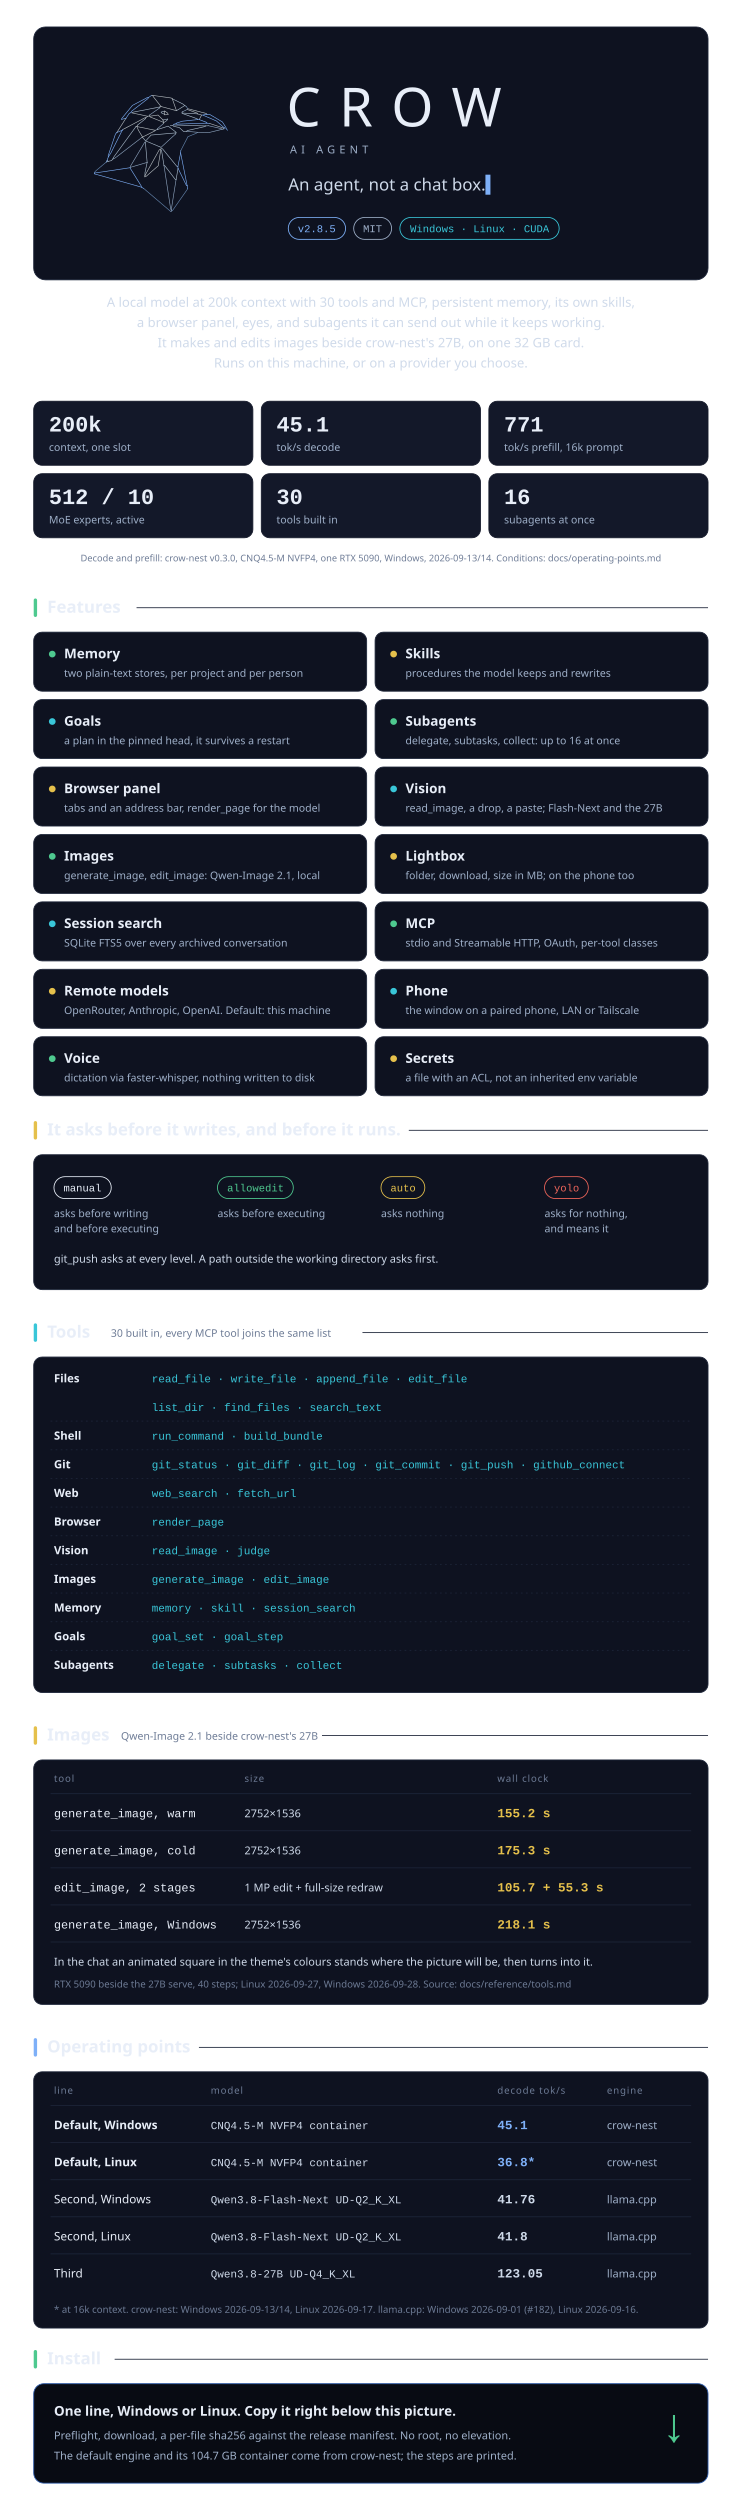
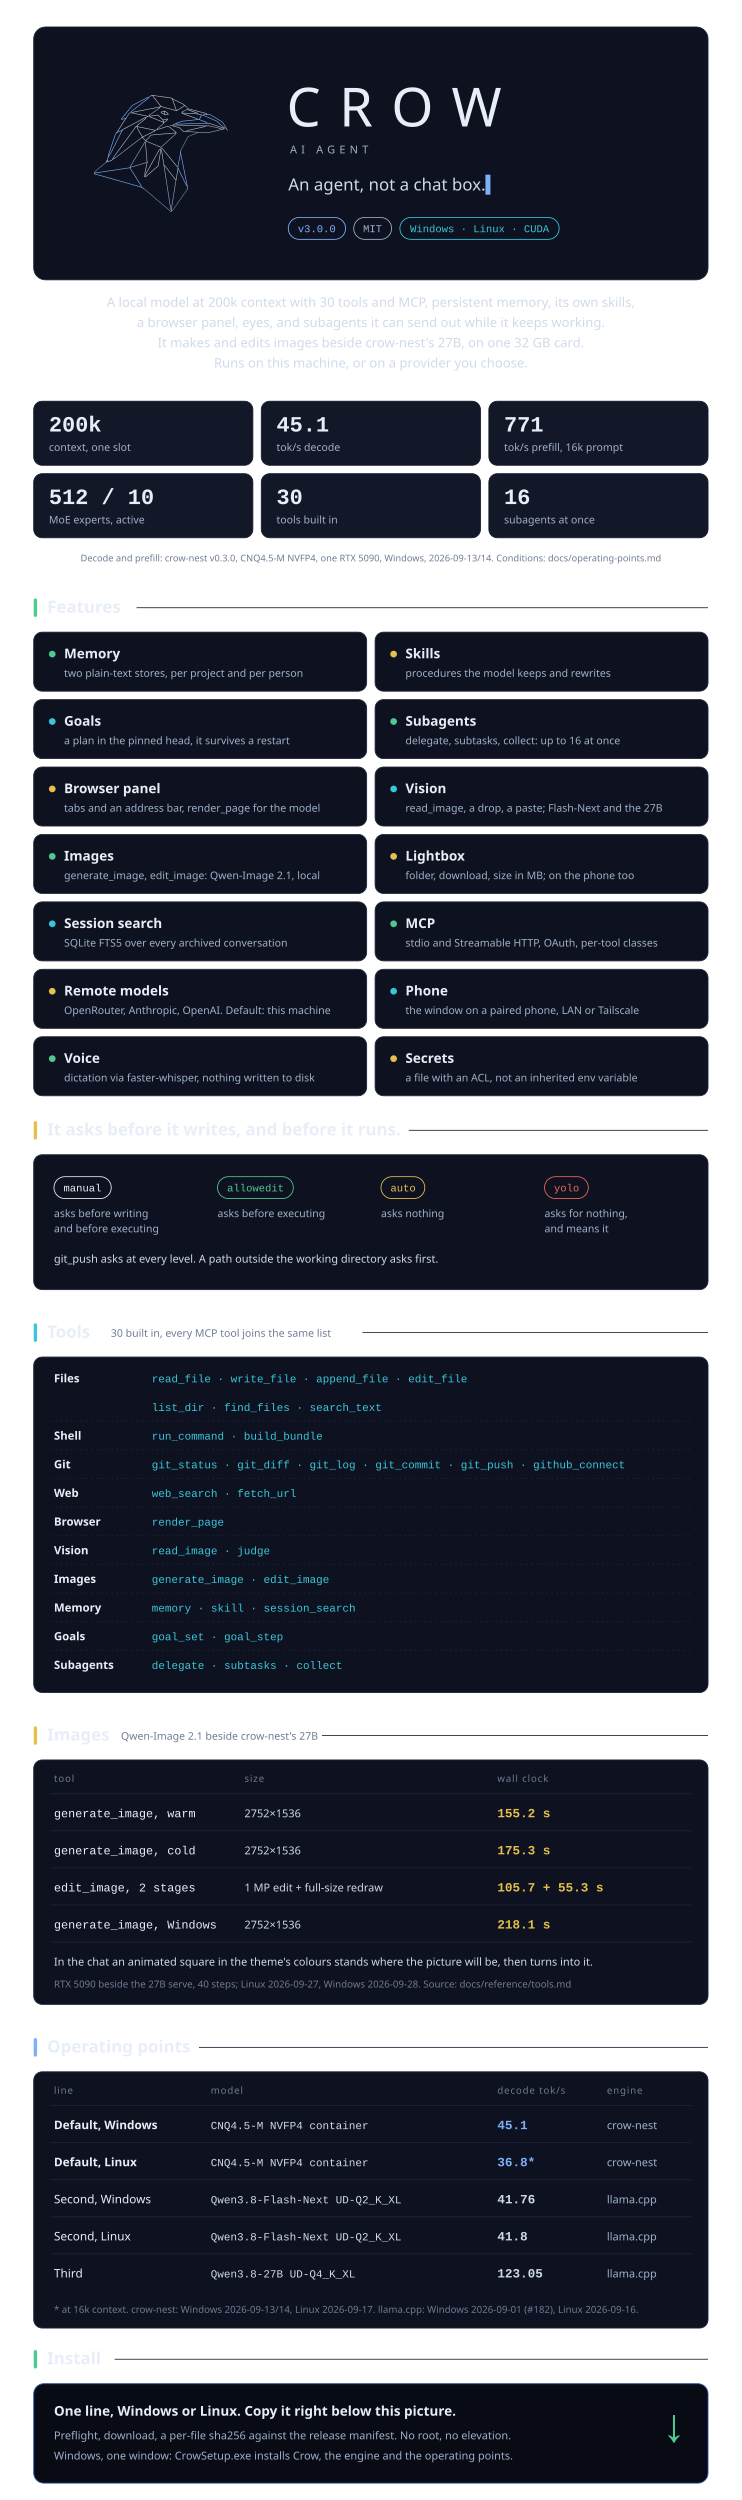
<svg xmlns="http://www.w3.org/2000/svg" viewBox="0 0 880 2966" width="880" height="2966" role="img" aria-label="Crow: an agent, not a chat box. Features, tools, images, operating points.">
  <rect x="40" y="32" width="800" height="300" rx="14" fill="#0e1220" stroke="#1c2438" />
  <g transform="translate(70 62) scale(0.235)">
    <g fill="none" stroke-width="3" stroke-linejoin="round" stroke-linecap="round">
      <path stroke="#6789b2" d="M642 273 650 285" />
      <path stroke="#6789b2" d="M699 404 693 409 651 426 615 496" />
      <path stroke="#6789b2" d="M239 554 183 601 178 610" />
      <path stroke="#6789b2" d="M650 689 573 799 567 802" />
      <path stroke="#6789b2" d="M428 688 563 803" />
      <path stroke="#90a7c2" d="M508 281 457 317" />
      <path stroke="#90a7c2" d="M647 289 622 301" />
      <path stroke="#90a7c2" d="M526 361 498 385" />
      <path stroke="#90a7c2" d="M755 371 820 386 823 389" />
      <path stroke="#90a7c2" d="M833 387 823 389" />
      <path stroke="#90a7c2" d="M823 389 758 405 699 404" />
      <path stroke="#90a7c2" d="M644 399 699 404" />
      <path stroke="#90a7c2" d="M587 414 515 480" />
      <path stroke="#90a7c2" d="M417 431 283 534 272 539" />
      <path stroke="#90a7c2" d="M436 453 433 454 362 573 360 581" />
      <path stroke="#90a7c2" d="M445 556 360 581" />
      <path stroke="#90a7c2" d="M530 572 564 793 567 794" />
      <path stroke="#90a7c2" d="M591 643 567 794" />
      <path stroke="#90a7c2" d="M563 803 567 802" />
      <path stroke="#90a7c2" d="M567 794 567 802" />
      <path stroke="#acbece" d="M572 235 625 261 635 269" />
      <path stroke="#acbece" d="M635 269 593 295" />
      <path stroke="#acbece" d="M635 269 642 273" />
      <path stroke="#acbece" d="M510 276 508 281" />
      <path stroke="#acbece" d="M510 276 376 302 368 306" />
      <path stroke="#acbece" d="M622 301 620 307 624 307" />
      <path stroke="#acbece" d="M534 297 515 302 517 306 532 313" />
      <path stroke="#acbece" d="M624 307 625 310 698 336 700 340" />
      <path stroke="#acbece" d="M624 307 699 311" />
      <path stroke="#acbece" d="M437 335 396 368" />
      <path stroke="#acbece" d="M549 337 544 345 529 355" />
      <path stroke="#acbece" d="M549 337 525 342" />
      <path stroke="#acbece" d="M498 385 497 390" />
      <path stroke="#acbece" d="M578 367 739 372" />
      <path stroke="#acbece" d="M562 369 575 370" />
      <path stroke="#acbece" d="M575 370 579 374 607 380 629 400 644 399" />
      <path stroke="#acbece" d="M739 372 737 375 648 395 644 399" />
      <path stroke="#acbece" d="M739 372 755 371" />
      <path stroke="#acbece" d="M388 376 275 531 272 539" />
      <path stroke="#acbece" d="M497 390 485 394" />
      <path stroke="#acbece" d="M497 390 551 373 590 403 591 407" />
      <path stroke="#acbece" d="M591 407 587 414" />
      <path stroke="#acbece" d="M591 407 465 418 438 447" />
      <path stroke="#acbece" d="M422 430 437 447" />
      <path stroke="#acbece" d="M438 448 515 480" />
      <path stroke="#acbece" d="M436 453 445 556" />
      <path stroke="#acbece" d="M515 484 523 488 594 575 600 578" />
      <path stroke="#acbece" d="M514 491 518 497 530 572" />
      <path stroke="#acbece" d="M272 539 265 547 248 551" />
      <path stroke="#acbece" d="M243 545 248 551" />
      <path stroke="#acbece" d="M248 551 239 554" />
      <path stroke="#acbece" d="M445 556 434 608 434 622" />
      <path stroke="#acbece" d="M530 572 535 574 587 642 591 643" />
      <path stroke="#acbece" d="M601 586 591 643" />
      <path stroke="#b9c0c4" d="M474 218 567 231 572 235" />
      <path stroke="#b9c0c4" d="M474 218 475 223 515 274" />
      <path stroke="#b9c0c4" d="M474 218 467 218" />
      <path stroke="#b9c0c4" d="M572 235 593 295" />
      <path stroke="#b9c0c4" d="M515 274 510 276" />
      <path stroke="#b9c0c4" d="M515 274 593 295" />
      <path stroke="#b9c0c4" d="M457 317 455 322" />
      <path stroke="#b9c0c4" d="M650 285 743 309 747 313" />
      <path stroke="#b9c0c4" d="M647 289 697 307 699 311" />
      <path stroke="#b9c0c4" d="M534 297 532 313" />
      <path stroke="#b9c0c4" d="M534 297 547 306 552 314 533 316 532 313" />
      <path stroke="#b9c0c4" d="M368 306 447 323" />
      <path stroke="#b9c0c4" d="M699 311 720 317" />
      <path stroke="#b9c0c4" d="M720 317 708 340" />
      <path stroke="#b9c0c4" d="M455 322 447 323" />
      <path stroke="#b9c0c4" d="M447 323 438 331" />
      <path stroke="#b9c0c4" d="M458 323 500 317 525 342" />
      <path stroke="#b9c0c4" d="M458 323 461 327 528 354" />
      <path stroke="#b9c0c4" d="M438 331 437 335" />
      <path stroke="#b9c0c4" d="M396 368 393 375" />
      <path stroke="#b9c0c4" d="M438 331 433 331 322 390" />
      <path stroke="#b9c0c4" d="M338 333 292 405" />
      <path stroke="#b9c0c4" d="M525 342 528 354" />
      <path stroke="#b9c0c4" d="M529 355 526 361" />
      <path stroke="#b9c0c4" d="M759 359 828 382" />
      <path stroke="#b9c0c4" d="M393 375 401 394 422 428" />
      <path stroke="#b9c0c4" d="M393 375 388 376" />
      <path stroke="#b9c0c4" d="M393 375 485 394" />
      <path stroke="#b9c0c4" d="M828 382 833 387" />
      <path stroke="#b9c0c4" d="M485 394 484 397 422 428" />
      <path stroke="#b9c0c4" d="M422 430 417 431" />
      <path stroke="#b9c0c4" d="M514 488 506 493 434 622" />
      <path stroke="#b9c0c4" d="M514 491 501 573 438 628 433 629" />
      <path stroke="#b9c0c4" d="M434 622 433 629" />
      <path stroke="#7eb0f8" d="M467 218 452 228" />
      <path stroke="#7eb0f8" d="M452 228 449 234 366 298 363 305" />
      <path stroke="#7eb0f8" d="M452 228 447 228 371 268 317 334 316 339" />
      <path stroke="#7eb0f8" d="M363 305 355 308 338 333" />
      <path stroke="#7eb0f8" d="M747 313 725 317" />
      <path stroke="#7eb0f8" d="M747 313 761 314 825 352 843 380 844 386" />
      <path stroke="#7eb0f8" d="M725 317 795 347 830 378" />
      <path stroke="#7eb0f8" d="M322 390 319 394" />
      <path stroke="#7eb0f8" d="M338 333 316 339" />
      <path stroke="#7eb0f8" d="M700 340 623 348 592 358 591 361" />
      <path stroke="#7eb0f8" d="M700 340 708 340" />
      <path stroke="#7eb0f8" d="M708 340 745 354 747 358" />
      <path stroke="#7eb0f8" d="M747 358 595 363 591 361" />
      <path stroke="#7eb0f8" d="M747 358 759 359" />
      <path stroke="#7eb0f8" d="M591 361 580 363 578 367" />
      <path stroke="#7eb0f8" d="M830 378 836 380 838 386" />
      <path stroke="#7eb0f8" d="M844 386 851 394" />
      <path stroke="#7eb0f8" d="M319 394 262 508 249 528" />
      <path stroke="#7eb0f8" d="M319 394 292 405" />
      <path stroke="#7eb0f8" d="M615 496 614 508" />
      <path stroke="#7eb0f8" d="M292 405 285 413 248 523 249 528" />
      <path stroke="#7eb0f8" d="M614 508 600 578" />
      <path stroke="#7eb0f8" d="M614 508 647 674" />
      <path stroke="#7eb0f8" d="M249 528 243 545" />
      <path stroke="#7eb0f8" d="M243 545 239 554" />
      <path stroke="#7eb0f8" d="M600 578 601 586" />
      <path stroke="#7eb0f8" d="M358 583 178 610" />
      <path stroke="#7eb0f8" d="M358 583 415 675 416 681" />
      <path stroke="#7eb0f8" d="M601 586 643 672 647 674" />
      <path stroke="#7eb0f8" d="M178 610 179 614 416 681" />
      <path stroke="#7eb0f8" d="M647 674 650 689" />
      <path stroke="#7eb0f8" d="M416 681 428 688" />
    </g>
  </g>
  <text x="340" y="150" font-family="-apple-system,BlinkMacSystemFont,'Segoe UI','Noto Sans',Helvetica,Arial,sans-serif" font-size="64" font-weight="300" fill="#e8eef8" text-anchor="start" letter-spacing="22">CROW</text>
  <text x="344" y="182" font-family="-apple-system,BlinkMacSystemFont,'Segoe UI','Noto Sans',Helvetica,Arial,sans-serif" font-size="13" font-weight="400" fill="#9fb0c9" text-anchor="start" letter-spacing="5">AI AGENT</text>
  <text x="342" y="226" font-family="-apple-system,BlinkMacSystemFont,'Segoe UI','Noto Sans',Helvetica,Arial,sans-serif" font-size="20" fill="#cfdaea">An agent, not a chat box.<tspan fill="#7eb0f8">▍<animate attributeName="opacity" values="1;1;0;0" keyTimes="0;.5;.5;1" dur="1.1s" repeatCount="indefinite" />
    </tspan>
  </text>
  <rect x="342" y="258" width="68" height="26" rx="13" fill="none" stroke="#7eb0f8" />
-   <text x="375.8" y="275.5" font-family="ui-monospace,SFMono-Regular,'SF Mono',Menlo,Consolas,'Liberation Mono',monospace" font-size="12.5" font-weight="400" fill="#7eb0f8" text-anchor="middle" letter-spacing="0">v2.8.5</text>
+   <text x="375.8" y="275.5" font-family="ui-monospace,SFMono-Regular,'SF Mono',Menlo,Consolas,'Liberation Mono',monospace" font-size="12.5" font-weight="400" fill="#7eb0f8" text-anchor="middle" letter-spacing="0">v3.0.0</text>
  <rect x="419.6" y="258" width="45" height="26" rx="13" fill="none" stroke="#9fb0c9" />
  <text x="442.0" y="275.5" font-family="ui-monospace,SFMono-Regular,'SF Mono',Menlo,Consolas,'Liberation Mono',monospace" font-size="12.5" font-weight="400" fill="#9fb0c9" text-anchor="middle" letter-spacing="0">MIT</text>
  <rect x="474.4" y="258" width="189" height="26" rx="13" fill="none" stroke="#39c6d8" />
  <text x="569.0" y="275.5" font-family="ui-monospace,SFMono-Regular,'SF Mono',Menlo,Consolas,'Liberation Mono',monospace" font-size="12.5" font-weight="400" fill="#39c6d8" text-anchor="middle" letter-spacing="0">Windows · Linux · CUDA</text>
  <text x="440.0" y="364" font-family="-apple-system,BlinkMacSystemFont,'Segoe UI','Noto Sans',Helvetica,Arial,sans-serif" font-size="15.5" font-weight="400" fill="#cfdaea" text-anchor="middle" letter-spacing="0">A local model at 200k context with 30 tools and MCP, persistent memory, its own skills,</text>
  <text x="440.0" y="388" font-family="-apple-system,BlinkMacSystemFont,'Segoe UI','Noto Sans',Helvetica,Arial,sans-serif" font-size="15.5" font-weight="400" fill="#cfdaea" text-anchor="middle" letter-spacing="0">a browser panel, eyes, and subagents it can send out while it keeps working.</text>
  <text x="440.0" y="412" font-family="-apple-system,BlinkMacSystemFont,'Segoe UI','Noto Sans',Helvetica,Arial,sans-serif" font-size="15.5" font-weight="400" fill="#cfdaea" text-anchor="middle" letter-spacing="0">It makes and edits images beside crow-nest's 27B, on one 32 GB card.</text>
  <text x="440.0" y="436" font-family="-apple-system,BlinkMacSystemFont,'Segoe UI','Noto Sans',Helvetica,Arial,sans-serif" font-size="15.5" font-weight="400" fill="#cfdaea" text-anchor="middle" letter-spacing="0">Runs on this machine, or on a provider you choose.</text>
  <rect x="40" y="476" width="260" height="76" rx="10" fill="#131829" stroke="#131829" />
  <text x="58" y="512" font-family="ui-monospace,SFMono-Regular,'SF Mono',Menlo,Consolas,'Liberation Mono',monospace" font-size="26" font-weight="600" fill="#e8eef8" text-anchor="start" letter-spacing="0">200k</text>
  <text x="58" y="535" font-family="-apple-system,BlinkMacSystemFont,'Segoe UI','Noto Sans',Helvetica,Arial,sans-serif" font-size="12.5" font-weight="400" fill="#9fb0c9" text-anchor="start" letter-spacing="0">context, one slot</text>
  <rect x="310" y="476" width="260" height="76" rx="10" fill="#131829" stroke="#131829" />
  <text x="328" y="512" font-family="ui-monospace,SFMono-Regular,'SF Mono',Menlo,Consolas,'Liberation Mono',monospace" font-size="26" font-weight="600" fill="#e8eef8" text-anchor="start" letter-spacing="0">45.1</text>
  <text x="328" y="535" font-family="-apple-system,BlinkMacSystemFont,'Segoe UI','Noto Sans',Helvetica,Arial,sans-serif" font-size="12.5" font-weight="400" fill="#9fb0c9" text-anchor="start" letter-spacing="0">tok/s decode</text>
  <rect x="580" y="476" width="260" height="76" rx="10" fill="#131829" stroke="#131829" />
  <text x="598" y="512" font-family="ui-monospace,SFMono-Regular,'SF Mono',Menlo,Consolas,'Liberation Mono',monospace" font-size="26" font-weight="600" fill="#e8eef8" text-anchor="start" letter-spacing="0">771</text>
  <text x="598" y="535" font-family="-apple-system,BlinkMacSystemFont,'Segoe UI','Noto Sans',Helvetica,Arial,sans-serif" font-size="12.5" font-weight="400" fill="#9fb0c9" text-anchor="start" letter-spacing="0">tok/s prefill, 16k prompt</text>
  <rect x="40" y="562" width="260" height="76" rx="10" fill="#131829" stroke="#131829" />
  <text x="58" y="598" font-family="ui-monospace,SFMono-Regular,'SF Mono',Menlo,Consolas,'Liberation Mono',monospace" font-size="26" font-weight="600" fill="#e8eef8" text-anchor="start" letter-spacing="0">512 / 10</text>
  <text x="58" y="621" font-family="-apple-system,BlinkMacSystemFont,'Segoe UI','Noto Sans',Helvetica,Arial,sans-serif" font-size="12.5" font-weight="400" fill="#9fb0c9" text-anchor="start" letter-spacing="0">MoE experts, active</text>
  <rect x="310" y="562" width="260" height="76" rx="10" fill="#131829" stroke="#131829" />
  <text x="328" y="598" font-family="ui-monospace,SFMono-Regular,'SF Mono',Menlo,Consolas,'Liberation Mono',monospace" font-size="26" font-weight="600" fill="#e8eef8" text-anchor="start" letter-spacing="0">30</text>
  <text x="328" y="621" font-family="-apple-system,BlinkMacSystemFont,'Segoe UI','Noto Sans',Helvetica,Arial,sans-serif" font-size="12.5" font-weight="400" fill="#9fb0c9" text-anchor="start" letter-spacing="0">tools built in</text>
  <rect x="580" y="562" width="260" height="76" rx="10" fill="#131829" stroke="#131829" />
  <text x="598" y="598" font-family="ui-monospace,SFMono-Regular,'SF Mono',Menlo,Consolas,'Liberation Mono',monospace" font-size="26" font-weight="600" fill="#e8eef8" text-anchor="start" letter-spacing="0">16</text>
  <text x="598" y="621" font-family="-apple-system,BlinkMacSystemFont,'Segoe UI','Noto Sans',Helvetica,Arial,sans-serif" font-size="12.5" font-weight="400" fill="#9fb0c9" text-anchor="start" letter-spacing="0">subagents at once</text>
  <text x="440.0" y="666" font-family="-apple-system,BlinkMacSystemFont,'Segoe UI','Noto Sans',Helvetica,Arial,sans-serif" font-size="11" font-weight="400" fill="#6d7b95" text-anchor="middle" letter-spacing="0">Decode and prefill: crow-nest v0.3.0, CNQ4.5-M NVFP4, one RTX 5090, Windows, 2026-09-13/14. Conditions: docs/operating-points.md</text>
  <rect x="40" y="710" width="4" height="22" rx="2" fill="#4ec98f" />
  <text x="56" y="727" font-family="-apple-system,BlinkMacSystemFont,'Segoe UI','Noto Sans',Helvetica,Arial,sans-serif" font-size="20" font-weight="600" fill="#e8eef8" text-anchor="start" letter-spacing="0">Features</text>
  <line x1="162" y1="721" x2="840" y2="721" stroke="#1c2438" />
  <rect x="40" y="750" width="395" height="70" rx="10" fill="#0e1220" stroke="#1c2438" />
  <circle cx="62" cy="776" r="4" fill="#4ec98f" />
  <text x="76" y="781" font-family="-apple-system,BlinkMacSystemFont,'Segoe UI','Noto Sans',Helvetica,Arial,sans-serif" font-size="16" font-weight="600" fill="#e8eef8" text-anchor="start" letter-spacing="0">Memory</text>
  <text x="76" y="803" font-family="-apple-system,BlinkMacSystemFont,'Segoe UI','Noto Sans',Helvetica,Arial,sans-serif" font-size="12.5" font-weight="400" fill="#9fb0c9" text-anchor="start" letter-spacing="0">two plain-text stores, per project and per person</text>
  <rect x="445" y="750" width="395" height="70" rx="10" fill="#0e1220" stroke="#1c2438" />
  <circle cx="467" cy="776" r="4" fill="#e5c04b" />
  <text x="481" y="781" font-family="-apple-system,BlinkMacSystemFont,'Segoe UI','Noto Sans',Helvetica,Arial,sans-serif" font-size="16" font-weight="600" fill="#e8eef8" text-anchor="start" letter-spacing="0">Skills</text>
  <text x="481" y="803" font-family="-apple-system,BlinkMacSystemFont,'Segoe UI','Noto Sans',Helvetica,Arial,sans-serif" font-size="12.5" font-weight="400" fill="#9fb0c9" text-anchor="start" letter-spacing="0">procedures the model keeps and rewrites</text>
  <rect x="40" y="830" width="395" height="70" rx="10" fill="#0e1220" stroke="#1c2438" />
  <circle cx="62" cy="856" r="4" fill="#39c6d8" />
  <text x="76" y="861" font-family="-apple-system,BlinkMacSystemFont,'Segoe UI','Noto Sans',Helvetica,Arial,sans-serif" font-size="16" font-weight="600" fill="#e8eef8" text-anchor="start" letter-spacing="0">Goals</text>
  <text x="76" y="883" font-family="-apple-system,BlinkMacSystemFont,'Segoe UI','Noto Sans',Helvetica,Arial,sans-serif" font-size="12.5" font-weight="400" fill="#9fb0c9" text-anchor="start" letter-spacing="0">a plan in the pinned head, it survives a restart</text>
  <rect x="445" y="830" width="395" height="70" rx="10" fill="#0e1220" stroke="#1c2438" />
  <circle cx="467" cy="856" r="4" fill="#4ec98f" />
  <text x="481" y="861" font-family="-apple-system,BlinkMacSystemFont,'Segoe UI','Noto Sans',Helvetica,Arial,sans-serif" font-size="16" font-weight="600" fill="#e8eef8" text-anchor="start" letter-spacing="0">Subagents</text>
  <text x="481" y="883" font-family="-apple-system,BlinkMacSystemFont,'Segoe UI','Noto Sans',Helvetica,Arial,sans-serif" font-size="12.5" font-weight="400" fill="#9fb0c9" text-anchor="start" letter-spacing="0">delegate, subtasks, collect: up to 16 at once</text>
  <rect x="40" y="910" width="395" height="70" rx="10" fill="#0e1220" stroke="#1c2438" />
  <circle cx="62" cy="936" r="4" fill="#e5c04b" />
  <text x="76" y="941" font-family="-apple-system,BlinkMacSystemFont,'Segoe UI','Noto Sans',Helvetica,Arial,sans-serif" font-size="16" font-weight="600" fill="#e8eef8" text-anchor="start" letter-spacing="0">Browser panel</text>
  <text x="76" y="963" font-family="-apple-system,BlinkMacSystemFont,'Segoe UI','Noto Sans',Helvetica,Arial,sans-serif" font-size="12.5" font-weight="400" fill="#9fb0c9" text-anchor="start" letter-spacing="0">tabs and an address bar, render_page for the model</text>
  <rect x="445" y="910" width="395" height="70" rx="10" fill="#0e1220" stroke="#1c2438" />
  <circle cx="467" cy="936" r="4" fill="#39c6d8" />
  <text x="481" y="941" font-family="-apple-system,BlinkMacSystemFont,'Segoe UI','Noto Sans',Helvetica,Arial,sans-serif" font-size="16" font-weight="600" fill="#e8eef8" text-anchor="start" letter-spacing="0">Vision</text>
  <text x="481" y="963" font-family="-apple-system,BlinkMacSystemFont,'Segoe UI','Noto Sans',Helvetica,Arial,sans-serif" font-size="12.5" font-weight="400" fill="#9fb0c9" text-anchor="start" letter-spacing="0">read_image, a drop, a paste; Flash-Next and the 27B</text>
  <rect x="40" y="990" width="395" height="70" rx="10" fill="#0e1220" stroke="#1c2438" />
  <circle cx="62" cy="1016" r="4" fill="#4ec98f" />
  <text x="76" y="1021" font-family="-apple-system,BlinkMacSystemFont,'Segoe UI','Noto Sans',Helvetica,Arial,sans-serif" font-size="16" font-weight="600" fill="#e8eef8" text-anchor="start" letter-spacing="0">Images</text>
  <text x="76" y="1043" font-family="-apple-system,BlinkMacSystemFont,'Segoe UI','Noto Sans',Helvetica,Arial,sans-serif" font-size="12.5" font-weight="400" fill="#9fb0c9" text-anchor="start" letter-spacing="0">generate_image, edit_image: Qwen-Image 2.1, local</text>
  <rect x="445" y="990" width="395" height="70" rx="10" fill="#0e1220" stroke="#1c2438" />
  <circle cx="467" cy="1016" r="4" fill="#e5c04b" />
  <text x="481" y="1021" font-family="-apple-system,BlinkMacSystemFont,'Segoe UI','Noto Sans',Helvetica,Arial,sans-serif" font-size="16" font-weight="600" fill="#e8eef8" text-anchor="start" letter-spacing="0">Lightbox</text>
  <text x="481" y="1043" font-family="-apple-system,BlinkMacSystemFont,'Segoe UI','Noto Sans',Helvetica,Arial,sans-serif" font-size="12.5" font-weight="400" fill="#9fb0c9" text-anchor="start" letter-spacing="0">folder, download, size in MB; on the phone too</text>
  <rect x="40" y="1070" width="395" height="70" rx="10" fill="#0e1220" stroke="#1c2438" />
  <circle cx="62" cy="1096" r="4" fill="#39c6d8" />
  <text x="76" y="1101" font-family="-apple-system,BlinkMacSystemFont,'Segoe UI','Noto Sans',Helvetica,Arial,sans-serif" font-size="16" font-weight="600" fill="#e8eef8" text-anchor="start" letter-spacing="0">Session search</text>
  <text x="76" y="1123" font-family="-apple-system,BlinkMacSystemFont,'Segoe UI','Noto Sans',Helvetica,Arial,sans-serif" font-size="12.5" font-weight="400" fill="#9fb0c9" text-anchor="start" letter-spacing="0">SQLite FTS5 over every archived conversation</text>
  <rect x="445" y="1070" width="395" height="70" rx="10" fill="#0e1220" stroke="#1c2438" />
  <circle cx="467" cy="1096" r="4" fill="#4ec98f" />
  <text x="481" y="1101" font-family="-apple-system,BlinkMacSystemFont,'Segoe UI','Noto Sans',Helvetica,Arial,sans-serif" font-size="16" font-weight="600" fill="#e8eef8" text-anchor="start" letter-spacing="0">MCP</text>
  <text x="481" y="1123" font-family="-apple-system,BlinkMacSystemFont,'Segoe UI','Noto Sans',Helvetica,Arial,sans-serif" font-size="12.5" font-weight="400" fill="#9fb0c9" text-anchor="start" letter-spacing="0">stdio and Streamable HTTP, OAuth, per-tool classes</text>
  <rect x="40" y="1150" width="395" height="70" rx="10" fill="#0e1220" stroke="#1c2438" />
  <circle cx="62" cy="1176" r="4" fill="#e5c04b" />
  <text x="76" y="1181" font-family="-apple-system,BlinkMacSystemFont,'Segoe UI','Noto Sans',Helvetica,Arial,sans-serif" font-size="16" font-weight="600" fill="#e8eef8" text-anchor="start" letter-spacing="0">Remote models</text>
  <text x="76" y="1203" font-family="-apple-system,BlinkMacSystemFont,'Segoe UI','Noto Sans',Helvetica,Arial,sans-serif" font-size="12.5" font-weight="400" fill="#9fb0c9" text-anchor="start" letter-spacing="0">OpenRouter, Anthropic, OpenAI. Default: this machine</text>
  <rect x="445" y="1150" width="395" height="70" rx="10" fill="#0e1220" stroke="#1c2438" />
  <circle cx="467" cy="1176" r="4" fill="#39c6d8" />
  <text x="481" y="1181" font-family="-apple-system,BlinkMacSystemFont,'Segoe UI','Noto Sans',Helvetica,Arial,sans-serif" font-size="16" font-weight="600" fill="#e8eef8" text-anchor="start" letter-spacing="0">Phone</text>
  <text x="481" y="1203" font-family="-apple-system,BlinkMacSystemFont,'Segoe UI','Noto Sans',Helvetica,Arial,sans-serif" font-size="12.5" font-weight="400" fill="#9fb0c9" text-anchor="start" letter-spacing="0">the window on a paired phone, LAN or Tailscale</text>
  <rect x="40" y="1230" width="395" height="70" rx="10" fill="#0e1220" stroke="#1c2438" />
  <circle cx="62" cy="1256" r="4" fill="#4ec98f" />
  <text x="76" y="1261" font-family="-apple-system,BlinkMacSystemFont,'Segoe UI','Noto Sans',Helvetica,Arial,sans-serif" font-size="16" font-weight="600" fill="#e8eef8" text-anchor="start" letter-spacing="0">Voice</text>
  <text x="76" y="1283" font-family="-apple-system,BlinkMacSystemFont,'Segoe UI','Noto Sans',Helvetica,Arial,sans-serif" font-size="12.5" font-weight="400" fill="#9fb0c9" text-anchor="start" letter-spacing="0">dictation via faster-whisper, nothing written to disk</text>
  <rect x="445" y="1230" width="395" height="70" rx="10" fill="#0e1220" stroke="#1c2438" />
  <circle cx="467" cy="1256" r="4" fill="#e5c04b" />
  <text x="481" y="1261" font-family="-apple-system,BlinkMacSystemFont,'Segoe UI','Noto Sans',Helvetica,Arial,sans-serif" font-size="16" font-weight="600" fill="#e8eef8" text-anchor="start" letter-spacing="0">Secrets</text>
  <text x="481" y="1283" font-family="-apple-system,BlinkMacSystemFont,'Segoe UI','Noto Sans',Helvetica,Arial,sans-serif" font-size="12.5" font-weight="400" fill="#9fb0c9" text-anchor="start" letter-spacing="0">a file with an ACL, not an inherited env variable</text>
  <rect x="40" y="1330" width="4" height="22" rx="2" fill="#e5c04b" />
  <text x="56" y="1347" font-family="-apple-system,BlinkMacSystemFont,'Segoe UI','Noto Sans',Helvetica,Arial,sans-serif" font-size="20" font-weight="600" fill="#e8eef8" text-anchor="start" letter-spacing="0">It asks before it writes, and before it runs.</text>
  <line x1="485" y1="1341" x2="840" y2="1341" stroke="#1c2438" />
  <rect x="40" y="1370" width="800" height="160" rx="10" fill="#0e1220" stroke="#1c2438" />
  <rect x="64" y="1396" width="68" height="26" rx="13" fill="none" stroke="#e8eef8" />
  <text x="97.8" y="1413.5" font-family="ui-monospace,SFMono-Regular,'SF Mono',Menlo,Consolas,'Liberation Mono',monospace" font-size="12.5" font-weight="400" fill="#e8eef8" text-anchor="middle" letter-spacing="0">manual</text>
  <text x="64" y="1444" font-family="-apple-system,BlinkMacSystemFont,'Segoe UI','Noto Sans',Helvetica,Arial,sans-serif" font-size="12.5" font-weight="400" fill="#9fb0c9" text-anchor="start" letter-spacing="0">asks before writing</text>
  <text x="64" y="1462" font-family="-apple-system,BlinkMacSystemFont,'Segoe UI','Noto Sans',Helvetica,Arial,sans-serif" font-size="12.5" font-weight="400" fill="#9fb0c9" text-anchor="start" letter-spacing="0">and before executing</text>
  <rect x="258" y="1396" width="90" height="26" rx="13" fill="none" stroke="#4ec98f" />
  <text x="303.2" y="1413.5" font-family="ui-monospace,SFMono-Regular,'SF Mono',Menlo,Consolas,'Liberation Mono',monospace" font-size="12.5" font-weight="400" fill="#4ec98f" text-anchor="middle" letter-spacing="0">allowedit</text>
  <text x="258" y="1444" font-family="-apple-system,BlinkMacSystemFont,'Segoe UI','Noto Sans',Helvetica,Arial,sans-serif" font-size="12.5" font-weight="400" fill="#9fb0c9" text-anchor="start" letter-spacing="0">asks before executing</text>
  <rect x="452" y="1396" width="52" height="26" rx="13" fill="none" stroke="#e5c04b" />
  <text x="478.2" y="1413.5" font-family="ui-monospace,SFMono-Regular,'SF Mono',Menlo,Consolas,'Liberation Mono',monospace" font-size="12.5" font-weight="400" fill="#e5c04b" text-anchor="middle" letter-spacing="0">auto</text>
  <text x="452" y="1444" font-family="-apple-system,BlinkMacSystemFont,'Segoe UI','Noto Sans',Helvetica,Arial,sans-serif" font-size="12.5" font-weight="400" fill="#9fb0c9" text-anchor="start" letter-spacing="0">asks nothing</text>
  <rect x="646" y="1396" width="52" height="26" rx="13" fill="none" stroke="#f0655a" />
  <text x="672.2" y="1413.5" font-family="ui-monospace,SFMono-Regular,'SF Mono',Menlo,Consolas,'Liberation Mono',monospace" font-size="12.5" font-weight="400" fill="#f0655a" text-anchor="middle" letter-spacing="0">yolo</text>
  <text x="646" y="1444" font-family="-apple-system,BlinkMacSystemFont,'Segoe UI','Noto Sans',Helvetica,Arial,sans-serif" font-size="12.5" font-weight="400" fill="#9fb0c9" text-anchor="start" letter-spacing="0">asks for nothing,</text>
  <text x="646" y="1462" font-family="-apple-system,BlinkMacSystemFont,'Segoe UI','Noto Sans',Helvetica,Arial,sans-serif" font-size="12.5" font-weight="400" fill="#9fb0c9" text-anchor="start" letter-spacing="0">and means it</text>
  <text x="64" y="1498" font-family="-apple-system,BlinkMacSystemFont,'Segoe UI','Noto Sans',Helvetica,Arial,sans-serif" font-size="13" font-weight="400" fill="#cfdaea" text-anchor="start" letter-spacing="0">git_push asks at every level. A path outside the working directory asks first.</text>
  <rect x="40" y="1570" width="4" height="22" rx="2" fill="#39c6d8" />
  <text x="56" y="1587" font-family="-apple-system,BlinkMacSystemFont,'Segoe UI','Noto Sans',Helvetica,Arial,sans-serif" font-size="20" font-weight="600" fill="#e8eef8" text-anchor="start" letter-spacing="0">Tools</text>
  <text x="131.5" y="1586" font-family="-apple-system,BlinkMacSystemFont,'Segoe UI','Noto Sans',Helvetica,Arial,sans-serif" font-size="12.5" font-weight="400" fill="#6d7b95" text-anchor="start" letter-spacing="0">30 built in, every MCP tool joins the same list</text>
  <line x1="430" y1="1581" x2="840" y2="1581" stroke="#1c2438" />
  <rect x="40" y="1610" width="800" height="398" rx="10" fill="#0e1220" stroke="#1c2438" />
  <text x="64" y="1640" font-family="-apple-system,BlinkMacSystemFont,'Segoe UI','Noto Sans',Helvetica,Arial,sans-serif" font-size="13.5" font-weight="600" fill="#e8eef8" text-anchor="start" letter-spacing="0">Files</text>
  <text x="180" y="1640" font-family="ui-monospace,SFMono-Regular,'SF Mono',Menlo,Consolas,'Liberation Mono',monospace" font-size="13" font-weight="400" fill="#39c6d8" text-anchor="start" letter-spacing="0">read_file · write_file · append_file · edit_file</text>
  <text x="64" y="1674" font-family="-apple-system,BlinkMacSystemFont,'Segoe UI','Noto Sans',Helvetica,Arial,sans-serif" font-size="13.5" font-weight="600" fill="#e8eef8" text-anchor="start" letter-spacing="0" />
  <text x="180" y="1674" font-family="ui-monospace,SFMono-Regular,'SF Mono',Menlo,Consolas,'Liberation Mono',monospace" font-size="13" font-weight="400" fill="#39c6d8" text-anchor="start" letter-spacing="0">list_dir · find_files · search_text</text>
  <line x1="60" y1="1686" x2="820" y2="1686" stroke="#1c2438" stroke-dasharray="2 4" />
  <text x="64" y="1708" font-family="-apple-system,BlinkMacSystemFont,'Segoe UI','Noto Sans',Helvetica,Arial,sans-serif" font-size="13.5" font-weight="600" fill="#e8eef8" text-anchor="start" letter-spacing="0">Shell</text>
  <text x="180" y="1708" font-family="ui-monospace,SFMono-Regular,'SF Mono',Menlo,Consolas,'Liberation Mono',monospace" font-size="13" font-weight="400" fill="#39c6d8" text-anchor="start" letter-spacing="0">run_command · build_bundle</text>
  <line x1="60" y1="1720" x2="820" y2="1720" stroke="#1c2438" stroke-dasharray="2 4" />
  <text x="64" y="1742" font-family="-apple-system,BlinkMacSystemFont,'Segoe UI','Noto Sans',Helvetica,Arial,sans-serif" font-size="13.5" font-weight="600" fill="#e8eef8" text-anchor="start" letter-spacing="0">Git</text>
  <text x="180" y="1742" font-family="ui-monospace,SFMono-Regular,'SF Mono',Menlo,Consolas,'Liberation Mono',monospace" font-size="13" font-weight="400" fill="#39c6d8" text-anchor="start" letter-spacing="0">git_status · git_diff · git_log · git_commit · git_push · github_connect</text>
  <line x1="60" y1="1754" x2="820" y2="1754" stroke="#1c2438" stroke-dasharray="2 4" />
  <text x="64" y="1776" font-family="-apple-system,BlinkMacSystemFont,'Segoe UI','Noto Sans',Helvetica,Arial,sans-serif" font-size="13.5" font-weight="600" fill="#e8eef8" text-anchor="start" letter-spacing="0">Web</text>
  <text x="180" y="1776" font-family="ui-monospace,SFMono-Regular,'SF Mono',Menlo,Consolas,'Liberation Mono',monospace" font-size="13" font-weight="400" fill="#39c6d8" text-anchor="start" letter-spacing="0">web_search · fetch_url</text>
  <line x1="60" y1="1788" x2="820" y2="1788" stroke="#1c2438" stroke-dasharray="2 4" />
  <text x="64" y="1810" font-family="-apple-system,BlinkMacSystemFont,'Segoe UI','Noto Sans',Helvetica,Arial,sans-serif" font-size="13.5" font-weight="600" fill="#e8eef8" text-anchor="start" letter-spacing="0">Browser</text>
  <text x="180" y="1810" font-family="ui-monospace,SFMono-Regular,'SF Mono',Menlo,Consolas,'Liberation Mono',monospace" font-size="13" font-weight="400" fill="#39c6d8" text-anchor="start" letter-spacing="0">render_page</text>
  <line x1="60" y1="1822" x2="820" y2="1822" stroke="#1c2438" stroke-dasharray="2 4" />
  <text x="64" y="1844" font-family="-apple-system,BlinkMacSystemFont,'Segoe UI','Noto Sans',Helvetica,Arial,sans-serif" font-size="13.5" font-weight="600" fill="#e8eef8" text-anchor="start" letter-spacing="0">Vision</text>
  <text x="180" y="1844" font-family="ui-monospace,SFMono-Regular,'SF Mono',Menlo,Consolas,'Liberation Mono',monospace" font-size="13" font-weight="400" fill="#39c6d8" text-anchor="start" letter-spacing="0">read_image · judge</text>
  <line x1="60" y1="1856" x2="820" y2="1856" stroke="#1c2438" stroke-dasharray="2 4" />
  <text x="64" y="1878" font-family="-apple-system,BlinkMacSystemFont,'Segoe UI','Noto Sans',Helvetica,Arial,sans-serif" font-size="13.5" font-weight="600" fill="#e8eef8" text-anchor="start" letter-spacing="0">Images</text>
  <text x="180" y="1878" font-family="ui-monospace,SFMono-Regular,'SF Mono',Menlo,Consolas,'Liberation Mono',monospace" font-size="13" font-weight="400" fill="#39c6d8" text-anchor="start" letter-spacing="0">generate_image · edit_image</text>
  <line x1="60" y1="1890" x2="820" y2="1890" stroke="#1c2438" stroke-dasharray="2 4" />
  <text x="64" y="1912" font-family="-apple-system,BlinkMacSystemFont,'Segoe UI','Noto Sans',Helvetica,Arial,sans-serif" font-size="13.5" font-weight="600" fill="#e8eef8" text-anchor="start" letter-spacing="0">Memory</text>
  <text x="180" y="1912" font-family="ui-monospace,SFMono-Regular,'SF Mono',Menlo,Consolas,'Liberation Mono',monospace" font-size="13" font-weight="400" fill="#39c6d8" text-anchor="start" letter-spacing="0">memory · skill · session_search</text>
  <line x1="60" y1="1924" x2="820" y2="1924" stroke="#1c2438" stroke-dasharray="2 4" />
  <text x="64" y="1946" font-family="-apple-system,BlinkMacSystemFont,'Segoe UI','Noto Sans',Helvetica,Arial,sans-serif" font-size="13.5" font-weight="600" fill="#e8eef8" text-anchor="start" letter-spacing="0">Goals</text>
  <text x="180" y="1946" font-family="ui-monospace,SFMono-Regular,'SF Mono',Menlo,Consolas,'Liberation Mono',monospace" font-size="13" font-weight="400" fill="#39c6d8" text-anchor="start" letter-spacing="0">goal_set · goal_step</text>
  <line x1="60" y1="1958" x2="820" y2="1958" stroke="#1c2438" stroke-dasharray="2 4" />
  <text x="64" y="1980" font-family="-apple-system,BlinkMacSystemFont,'Segoe UI','Noto Sans',Helvetica,Arial,sans-serif" font-size="13.5" font-weight="600" fill="#e8eef8" text-anchor="start" letter-spacing="0">Subagents</text>
  <text x="180" y="1980" font-family="ui-monospace,SFMono-Regular,'SF Mono',Menlo,Consolas,'Liberation Mono',monospace" font-size="13" font-weight="400" fill="#39c6d8" text-anchor="start" letter-spacing="0">delegate · subtasks · collect</text>
  <rect x="40" y="2048" width="4" height="22" rx="2" fill="#e5c04b" />
  <text x="56" y="2065" font-family="-apple-system,BlinkMacSystemFont,'Segoe UI','Noto Sans',Helvetica,Arial,sans-serif" font-size="20" font-weight="600" fill="#e8eef8" text-anchor="start" letter-spacing="0">Images</text>
  <text x="143.5" y="2064" font-family="-apple-system,BlinkMacSystemFont,'Segoe UI','Noto Sans',Helvetica,Arial,sans-serif" font-size="12.5" font-weight="400" fill="#6d7b95" text-anchor="start" letter-spacing="0">Qwen-Image 2.1 beside crow-nest's 27B</text>
  <line x1="382" y1="2059" x2="840" y2="2059" stroke="#1c2438" />
  <rect x="40" y="2088" width="800" height="290" rx="10" fill="#0e1220" stroke="#1c2438" />
  <text x="64" y="2114" font-family="-apple-system,BlinkMacSystemFont,'Segoe UI','Noto Sans',Helvetica,Arial,sans-serif" font-size="11.5" font-weight="400" fill="#6d7b95" text-anchor="start" letter-spacing="1">tool</text>
  <text x="290" y="2114" font-family="-apple-system,BlinkMacSystemFont,'Segoe UI','Noto Sans',Helvetica,Arial,sans-serif" font-size="11.5" font-weight="400" fill="#6d7b95" text-anchor="start" letter-spacing="1">size</text>
  <text x="590" y="2114" font-family="-apple-system,BlinkMacSystemFont,'Segoe UI','Noto Sans',Helvetica,Arial,sans-serif" font-size="11.5" font-weight="400" fill="#6d7b95" text-anchor="start" letter-spacing="1">wall clock</text>
  <line x1="60" y1="2128" x2="820" y2="2128" stroke="#1c2438" />
  <text x="64" y="2156" font-family="ui-monospace,SFMono-Regular,'SF Mono',Menlo,Consolas,'Liberation Mono',monospace" font-size="14" font-weight="400" fill="#e8eef8" text-anchor="start" letter-spacing="0">generate_image, warm</text>
  <text x="290" y="2156" font-family="-apple-system,BlinkMacSystemFont,'Segoe UI','Noto Sans',Helvetica,Arial,sans-serif" font-size="13" font-weight="400" fill="#cfdaea" text-anchor="start" letter-spacing="0">2752×1536</text>
  <text x="590" y="2156" font-family="ui-monospace,SFMono-Regular,'SF Mono',Menlo,Consolas,'Liberation Mono',monospace" font-size="15" font-weight="600" fill="#e5c04b" text-anchor="start" letter-spacing="0">155.2 s</text>
  <line x1="60" y1="2172" x2="820" y2="2172" stroke="#1c2438" />
  <text x="64" y="2200" font-family="ui-monospace,SFMono-Regular,'SF Mono',Menlo,Consolas,'Liberation Mono',monospace" font-size="14" font-weight="400" fill="#e8eef8" text-anchor="start" letter-spacing="0">generate_image, cold</text>
  <text x="290" y="2200" font-family="-apple-system,BlinkMacSystemFont,'Segoe UI','Noto Sans',Helvetica,Arial,sans-serif" font-size="13" font-weight="400" fill="#cfdaea" text-anchor="start" letter-spacing="0">2752×1536</text>
  <text x="590" y="2200" font-family="ui-monospace,SFMono-Regular,'SF Mono',Menlo,Consolas,'Liberation Mono',monospace" font-size="15" font-weight="600" fill="#e5c04b" text-anchor="start" letter-spacing="0">175.3 s</text>
  <line x1="60" y1="2216" x2="820" y2="2216" stroke="#1c2438" />
  <text x="64" y="2244" font-family="ui-monospace,SFMono-Regular,'SF Mono',Menlo,Consolas,'Liberation Mono',monospace" font-size="14" font-weight="400" fill="#e8eef8" text-anchor="start" letter-spacing="0">edit_image, 2 stages</text>
  <text x="290" y="2244" font-family="-apple-system,BlinkMacSystemFont,'Segoe UI','Noto Sans',Helvetica,Arial,sans-serif" font-size="13" font-weight="400" fill="#cfdaea" text-anchor="start" letter-spacing="0">1 MP edit + full-size redraw</text>
  <text x="590" y="2244" font-family="ui-monospace,SFMono-Regular,'SF Mono',Menlo,Consolas,'Liberation Mono',monospace" font-size="15" font-weight="600" fill="#e5c04b" text-anchor="start" letter-spacing="0">105.7 + 55.3 s</text>
  <line x1="60" y1="2260" x2="820" y2="2260" stroke="#1c2438" />
  <text x="64" y="2288" font-family="ui-monospace,SFMono-Regular,'SF Mono',Menlo,Consolas,'Liberation Mono',monospace" font-size="14" font-weight="400" fill="#e8eef8" text-anchor="start" letter-spacing="0">generate_image, Windows</text>
  <text x="290" y="2288" font-family="-apple-system,BlinkMacSystemFont,'Segoe UI','Noto Sans',Helvetica,Arial,sans-serif" font-size="13" font-weight="400" fill="#cfdaea" text-anchor="start" letter-spacing="0">2752×1536</text>
  <text x="590" y="2288" font-family="ui-monospace,SFMono-Regular,'SF Mono',Menlo,Consolas,'Liberation Mono',monospace" font-size="15" font-weight="600" fill="#e5c04b" text-anchor="start" letter-spacing="0">218.1 s</text>
  <line x1="60" y1="2304" x2="820" y2="2304" stroke="#1c2438" />
  <text x="64" y="2332" font-family="-apple-system,BlinkMacSystemFont,'Segoe UI','Noto Sans',Helvetica,Arial,sans-serif" font-size="13" font-weight="400" fill="#cfdaea" text-anchor="start" letter-spacing="0">In the chat an animated square in the theme's colours stands where the picture will be, then turns into it.</text>
  <text x="64" y="2358" font-family="-apple-system,BlinkMacSystemFont,'Segoe UI','Noto Sans',Helvetica,Arial,sans-serif" font-size="11.5" font-weight="400" fill="#6d7b95" text-anchor="start" letter-spacing="0">RTX 5090 beside the 27B serve, 40 steps; Linux 2026-09-27, Windows 2026-09-28. Source: docs/reference/tools.md</text>
  <rect x="40" y="2418" width="4" height="22" rx="2" fill="#7eb0f8" />
  <text x="56" y="2435" font-family="-apple-system,BlinkMacSystemFont,'Segoe UI','Noto Sans',Helvetica,Arial,sans-serif" font-size="20" font-weight="600" fill="#e8eef8" text-anchor="start" letter-spacing="0">Operating points</text>
  <line x1="236" y1="2429" x2="840" y2="2429" stroke="#1c2438" />
  <rect x="40" y="2458" width="800" height="304" rx="10" fill="#0e1220" stroke="#1c2438" />
  <text x="64" y="2484" font-family="-apple-system,BlinkMacSystemFont,'Segoe UI','Noto Sans',Helvetica,Arial,sans-serif" font-size="11.5" font-weight="400" fill="#6d7b95" text-anchor="start" letter-spacing="1">line</text>
  <text x="250" y="2484" font-family="-apple-system,BlinkMacSystemFont,'Segoe UI','Noto Sans',Helvetica,Arial,sans-serif" font-size="11.5" font-weight="400" fill="#6d7b95" text-anchor="start" letter-spacing="1">model</text>
  <text x="590" y="2484" font-family="-apple-system,BlinkMacSystemFont,'Segoe UI','Noto Sans',Helvetica,Arial,sans-serif" font-size="11.5" font-weight="400" fill="#6d7b95" text-anchor="start" letter-spacing="1">decode tok/s</text>
  <text x="720" y="2484" font-family="-apple-system,BlinkMacSystemFont,'Segoe UI','Noto Sans',Helvetica,Arial,sans-serif" font-size="11.5" font-weight="400" fill="#6d7b95" text-anchor="start" letter-spacing="1">engine</text>
  <line x1="60" y1="2498" x2="820" y2="2498" stroke="#1c2438" />
  <text x="64" y="2526" font-family="-apple-system,BlinkMacSystemFont,'Segoe UI','Noto Sans',Helvetica,Arial,sans-serif" font-size="14" font-weight="600" fill="#e8eef8" text-anchor="start" letter-spacing="0">Default, Windows</text>
  <text x="250" y="2526" font-family="ui-monospace,SFMono-Regular,'SF Mono',Menlo,Consolas,'Liberation Mono',monospace" font-size="13" font-weight="400" fill="#cfdaea" text-anchor="start" letter-spacing="0">CNQ4.5-M NVFP4 container</text>
  <text x="590" y="2526" font-family="ui-monospace,SFMono-Regular,'SF Mono',Menlo,Consolas,'Liberation Mono',monospace" font-size="15" font-weight="600" fill="#7eb0f8" text-anchor="start" letter-spacing="0">45.1</text>
  <text x="720" y="2526" font-family="-apple-system,BlinkMacSystemFont,'Segoe UI','Noto Sans',Helvetica,Arial,sans-serif" font-size="13" font-weight="400" fill="#9fb0c9" text-anchor="start" letter-spacing="0">crow-nest</text>
  <line x1="60" y1="2542" x2="820" y2="2542" stroke="#1c2438" />
  <text x="64" y="2570" font-family="-apple-system,BlinkMacSystemFont,'Segoe UI','Noto Sans',Helvetica,Arial,sans-serif" font-size="14" font-weight="600" fill="#e8eef8" text-anchor="start" letter-spacing="0">Default, Linux</text>
  <text x="250" y="2570" font-family="ui-monospace,SFMono-Regular,'SF Mono',Menlo,Consolas,'Liberation Mono',monospace" font-size="13" font-weight="400" fill="#cfdaea" text-anchor="start" letter-spacing="0">CNQ4.5-M NVFP4 container</text>
  <text x="590" y="2570" font-family="ui-monospace,SFMono-Regular,'SF Mono',Menlo,Consolas,'Liberation Mono',monospace" font-size="15" font-weight="600" fill="#7eb0f8" text-anchor="start" letter-spacing="0">36.8*</text>
  <text x="720" y="2570" font-family="-apple-system,BlinkMacSystemFont,'Segoe UI','Noto Sans',Helvetica,Arial,sans-serif" font-size="13" font-weight="400" fill="#9fb0c9" text-anchor="start" letter-spacing="0">crow-nest</text>
  <line x1="60" y1="2586" x2="820" y2="2586" stroke="#1c2438" />
  <text x="64" y="2614" font-family="-apple-system,BlinkMacSystemFont,'Segoe UI','Noto Sans',Helvetica,Arial,sans-serif" font-size="14" font-weight="400" fill="#e8eef8" text-anchor="start" letter-spacing="0">Second, Windows</text>
  <text x="250" y="2614" font-family="ui-monospace,SFMono-Regular,'SF Mono',Menlo,Consolas,'Liberation Mono',monospace" font-size="13" font-weight="400" fill="#cfdaea" text-anchor="start" letter-spacing="0">Qwen3.8-Flash-Next UD-Q2_K_XL</text>
  <text x="590" y="2614" font-family="ui-monospace,SFMono-Regular,'SF Mono',Menlo,Consolas,'Liberation Mono',monospace" font-size="15" font-weight="600" fill="#cfdaea" text-anchor="start" letter-spacing="0">41.76</text>
  <text x="720" y="2614" font-family="-apple-system,BlinkMacSystemFont,'Segoe UI','Noto Sans',Helvetica,Arial,sans-serif" font-size="13" font-weight="400" fill="#9fb0c9" text-anchor="start" letter-spacing="0">llama.cpp</text>
  <line x1="60" y1="2630" x2="820" y2="2630" stroke="#1c2438" />
  <text x="64" y="2658" font-family="-apple-system,BlinkMacSystemFont,'Segoe UI','Noto Sans',Helvetica,Arial,sans-serif" font-size="14" font-weight="400" fill="#e8eef8" text-anchor="start" letter-spacing="0">Second, Linux</text>
  <text x="250" y="2658" font-family="ui-monospace,SFMono-Regular,'SF Mono',Menlo,Consolas,'Liberation Mono',monospace" font-size="13" font-weight="400" fill="#cfdaea" text-anchor="start" letter-spacing="0">Qwen3.8-Flash-Next UD-Q2_K_XL</text>
  <text x="590" y="2658" font-family="ui-monospace,SFMono-Regular,'SF Mono',Menlo,Consolas,'Liberation Mono',monospace" font-size="15" font-weight="600" fill="#cfdaea" text-anchor="start" letter-spacing="0">41.8</text>
  <text x="720" y="2658" font-family="-apple-system,BlinkMacSystemFont,'Segoe UI','Noto Sans',Helvetica,Arial,sans-serif" font-size="13" font-weight="400" fill="#9fb0c9" text-anchor="start" letter-spacing="0">llama.cpp</text>
  <line x1="60" y1="2674" x2="820" y2="2674" stroke="#1c2438" />
  <text x="64" y="2702" font-family="-apple-system,BlinkMacSystemFont,'Segoe UI','Noto Sans',Helvetica,Arial,sans-serif" font-size="14" font-weight="400" fill="#e8eef8" text-anchor="start" letter-spacing="0">Third</text>
  <text x="250" y="2702" font-family="ui-monospace,SFMono-Regular,'SF Mono',Menlo,Consolas,'Liberation Mono',monospace" font-size="13" font-weight="400" fill="#cfdaea" text-anchor="start" letter-spacing="0">Qwen3.8-27B UD-Q4_K_XL</text>
  <text x="590" y="2702" font-family="ui-monospace,SFMono-Regular,'SF Mono',Menlo,Consolas,'Liberation Mono',monospace" font-size="15" font-weight="600" fill="#cfdaea" text-anchor="start" letter-spacing="0">123.05</text>
  <text x="720" y="2702" font-family="-apple-system,BlinkMacSystemFont,'Segoe UI','Noto Sans',Helvetica,Arial,sans-serif" font-size="13" font-weight="400" fill="#9fb0c9" text-anchor="start" letter-spacing="0">llama.cpp</text>
  <text x="64" y="2744" font-family="-apple-system,BlinkMacSystemFont,'Segoe UI','Noto Sans',Helvetica,Arial,sans-serif" font-size="11.5" font-weight="400" fill="#6d7b95" text-anchor="start" letter-spacing="0">* at 16k context. crow-nest: Windows 2026-09-13/14, Linux 2026-09-17. llama.cpp: Windows 2026-09-01 (#182), Linux 2026-09-16.</text>
  <rect x="40" y="2788" width="4" height="22" rx="2" fill="#4ec98f" />
  <text x="56" y="2805" font-family="-apple-system,BlinkMacSystemFont,'Segoe UI','Noto Sans',Helvetica,Arial,sans-serif" font-size="20" font-weight="600" fill="#e8eef8" text-anchor="start" letter-spacing="0">Install</text>
  <line x1="136" y1="2799" x2="840" y2="2799" stroke="#1c2438" />
  <rect x="40" y="2828" width="800" height="118" rx="12" fill="#080b13" stroke="#2c5bac" />
  <text x="64" y="2866" font-family="-apple-system,BlinkMacSystemFont,'Segoe UI','Noto Sans',Helvetica,Arial,sans-serif" font-size="16" font-weight="600" fill="#e8eef8" text-anchor="start" letter-spacing="0">One line, Windows or Linux. Copy it right below this picture.</text>
  <text x="64" y="2894" font-family="-apple-system,BlinkMacSystemFont,'Segoe UI','Noto Sans',Helvetica,Arial,sans-serif" font-size="13" font-weight="400" fill="#9fb0c9" text-anchor="start" letter-spacing="0">Preflight, download, a per-file sha256 against the release manifest. No root, no elevation.</text>
-   <text x="64" y="2918" font-family="-apple-system,BlinkMacSystemFont,'Segoe UI','Noto Sans',Helvetica,Arial,sans-serif" font-size="13" font-weight="400" fill="#9fb0c9" text-anchor="start" letter-spacing="0">The default engine and its 104.7 GB container come from crow-nest; the steps are printed.</text>
+   <text x="64" y="2918" font-family="-apple-system,BlinkMacSystemFont,'Segoe UI','Noto Sans',Helvetica,Arial,sans-serif" font-size="13" font-weight="400" fill="#9fb0c9" text-anchor="start" letter-spacing="0">Windows, one window: CrowSetup.exe installs Crow, the engine and the operating points.</text>
  <text x="810" y="2894" font-family="-apple-system,BlinkMacSystemFont,'Segoe UI','Noto Sans',Helvetica,Arial,sans-serif" font-size="40" font-weight="400" fill="#4ec98f" text-anchor="end" letter-spacing="0">↓</text>
</svg>
